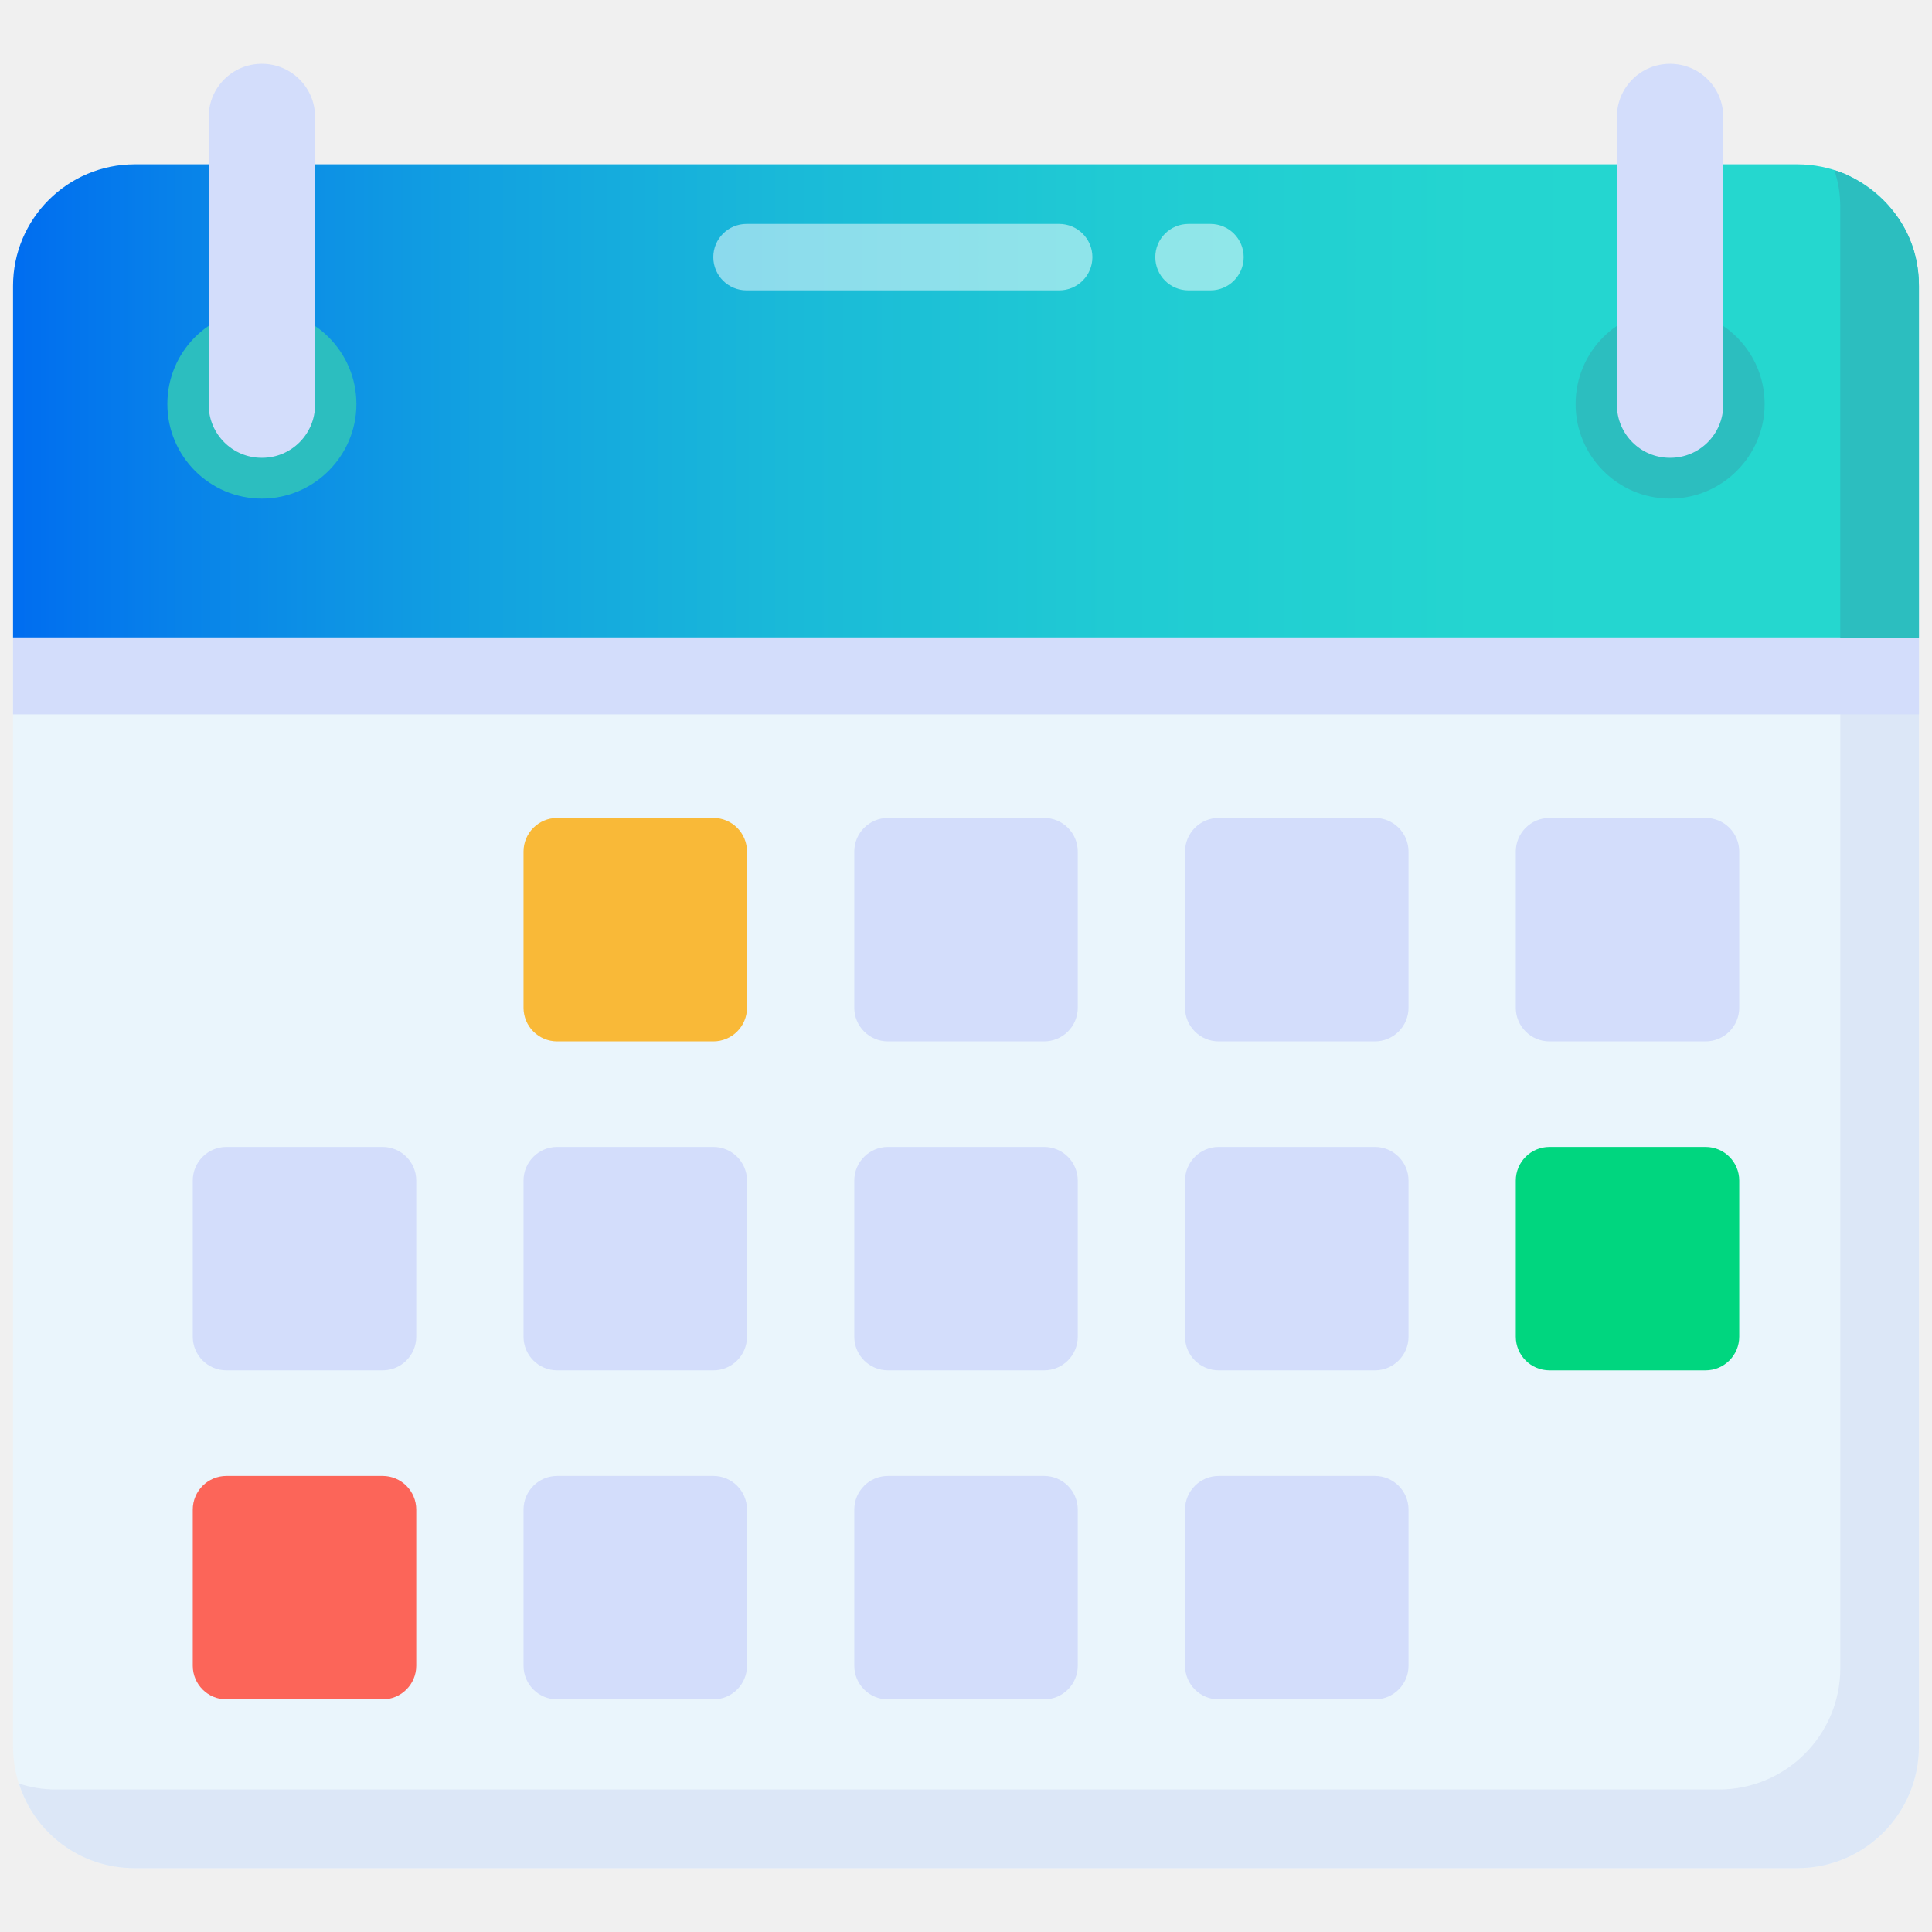
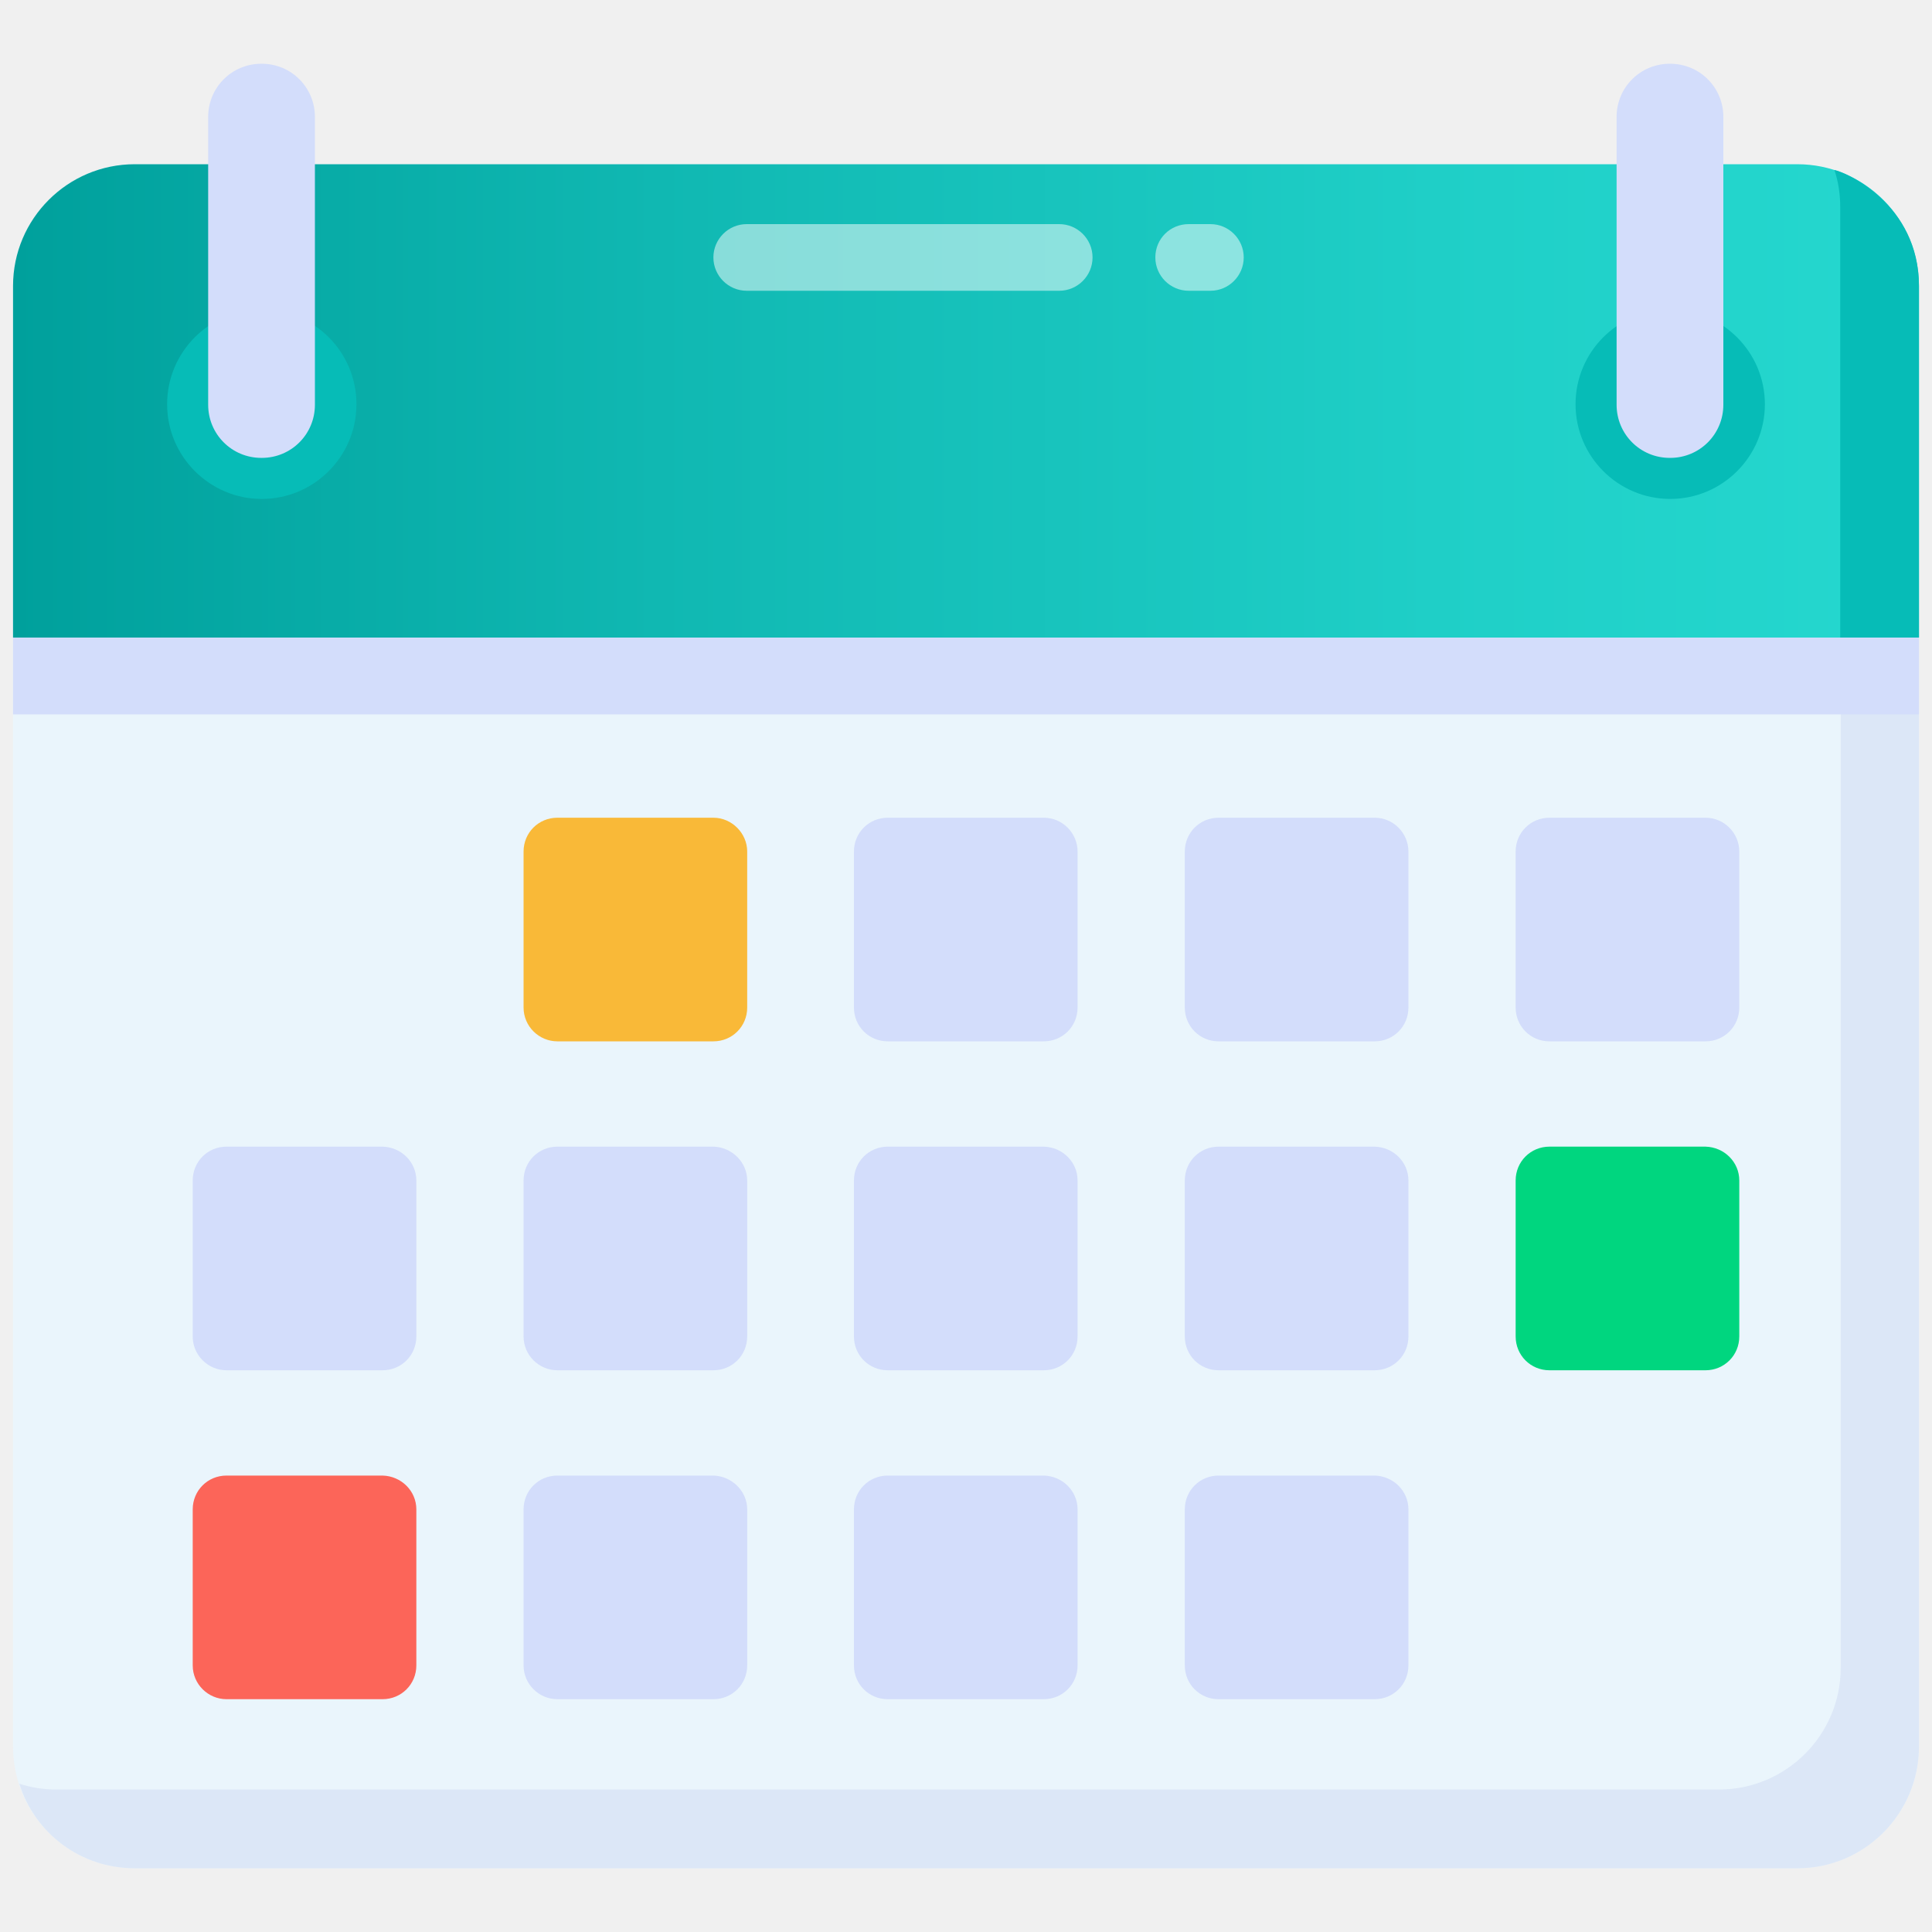
<svg xmlns="http://www.w3.org/2000/svg" version="1.1" id="Capa_1" x="0px" y="0px" viewBox="0 0 400 400" style="enable-background:new 0 0 400 400;" xml:space="preserve">
  <style type="text/css">
	.st0{opacity:0.5;fill:#FFFFFF;enable-background:new    ;}
	.st1{fill:#EAF5FC;}
	.st2{fill:#DCE7F7;}
	.st3{fill:#D3DDFB;}
	.st4{fill:url(#SVGID_1_);}
- 	.st5{fill:#2CBEBF;}
+ 	.st5{fill:#06BCB7;}
	.st6{fill:#F9B938;}
	.st7{fill:#00D67F;}
	.st8{fill:#FC6559;}
</style>
  <g>
-     <g>
-       <path class="st0" d="M250.03,67.6h27.91c1.64,0,2.97,1.33,2.97,2.97s-1.33,2.97-2.97,2.97h-27.91c-1.64,0-2.97-1.33-2.97-2.97    S248.39,67.6,250.03,67.6z" />
-       <path class="st0" d="M289.49,67.6h1.96c1.64,0,2.97,1.33,2.97,2.97s-1.33,2.97-2.97,2.97h-1.96c-1.64,0-2.97-1.33-2.97-2.97    S287.85,67.6,289.49,67.6z" />
-     </g>
-     <g>
-       <path class="st1" d="M397.3,59.21v302.38c0,13.91-11.28,25.19-25.19,25.19H27.89c-13.91,0-25.19-11.28-25.19-25.19V59.21    c0-13.91,11.28-25.19,25.19-25.19h344.22C386.02,34.03,397.3,45.3,397.3,59.21z" />
-       <path class="st2" d="M397.29,59.18v302.44c0,13.89-11.26,25.16-25.15,25.16H27.85c-11.26,0-20.72-7.32-23.92-17.51    c2.47,0.82,5.01,1.23,7.73,1.23h344.2c13.89,0,25.16-11.26,25.16-25.16V42.9c0-2.71-0.41-5.26-1.23-7.65    C389.98,38.46,397.29,47.92,397.29,59.18L397.29,59.18z" />
-       <path class="st3" d="M397.3,147.91V75.14c0-13.91-11.28-25.19-25.19-25.19H27.89C13.98,49.96,2.7,61.23,2.7,75.14v72.76H397.3z" />
-       <linearGradient id="SVGID_1_" gradientUnits="userSpaceOnUse" x1="2.702" y1="83.002" x2="397.298" y2="83.002">
-         <stop offset="0" style="stop-color:#006DF0" />
-         <stop offset="0.091" style="stop-color:#0883E9" />
-         <stop offset="0.247" style="stop-color:#12A2E0" />
-         <stop offset="0.41" style="stop-color:#1ABAD8" />
-         <stop offset="0.583" style="stop-color:#20CBD3" />
-         <stop offset="0.77" style="stop-color:#24D5D0" />
-         <stop offset="1" style="stop-color:#25D8CF" />
-       </linearGradient>
-       <path class="st4" d="M397.3,131.98V59.21c0-13.91-11.28-25.19-25.19-25.19H27.89C13.98,34.03,2.7,45.3,2.7,59.21v72.76H397.3z" />
-       <g>
-         <g>
-           <path class="st5" d="M73.79,83.66c0,10.75-8.81,19.57-19.57,19.57c-10.84,0-19.57-8.81-19.57-19.57      c0-10.84,8.73-19.57,19.57-19.57C64.97,64.1,73.79,72.82,73.79,83.66z" />
-           <path class="st3" d="M65.23,24.19v59.62c0,6.06-4.91,10.98-10.98,10.98h-0.06c-6.06,0-10.98-4.91-10.98-10.98V24.19      c0-6.06,4.91-10.98,10.98-10.98h0.06C60.31,13.22,65.23,18.13,65.23,24.19z" />
-         </g>
-       </g>
-       <g>
-         <path class="st5" d="M365.35,83.66c0,10.75-8.81,19.57-19.57,19.57c-10.84,0-19.57-8.81-19.57-19.57     c0-10.84,8.73-19.57,19.57-19.57C356.53,64.1,365.35,72.82,365.35,83.66z" />
-         <path class="st3" d="M356.78,24.19v59.62c0,6.06-4.91,10.98-10.98,10.98h-0.06c-6.06,0-10.98-4.91-10.98-10.98V24.19     c0-6.06,4.91-10.98,10.98-10.98h0.06C351.87,13.22,356.78,18.13,356.78,24.19z" />
-       </g>
-       <g>
-         <path class="st3" d="M223.14,176.32v32.32c0,3.85-3.12,6.97-6.97,6.97h-32.33c-3.85,0-6.97-3.12-6.97-6.97v-32.32     c0-3.85,3.12-6.97,6.97-6.97h32.33C220.01,169.34,223.14,172.46,223.14,176.32z" />
-         <path class="st3" d="M291.62,176.32v32.32c0,3.85-3.12,6.97-6.97,6.97h-32.33c-3.85,0-6.97-3.12-6.97-6.97v-32.32     c0-3.85,3.12-6.97,6.97-6.97h32.33C288.49,169.34,291.62,172.46,291.62,176.32L291.62,176.32z" />
-         <path class="st3" d="M360.09,176.32v32.32c0,3.85-3.12,6.97-6.97,6.97H320.8c-3.85,0-6.97-3.12-6.97-6.97v-32.32     c0-3.85,3.12-6.97,6.97-6.97h32.33C356.97,169.34,360.09,172.46,360.09,176.32z" />
-       </g>
-       <path class="st6" d="M154.66,176.32v32.32c0,3.85-3.12,6.97-6.97,6.97h-32.33c-3.85,0-6.97-3.12-6.97-6.97v-32.32    c0-3.85,3.12-6.97,6.97-6.97h32.33C151.54,169.34,154.66,172.46,154.66,176.32z" />
-       <path class="st3" d="M86.18,244.43v32.32c0,3.85-3.12,6.97-6.97,6.97H46.88c-3.85,0-6.97-3.12-6.97-6.97v-32.32    c0-3.85,3.12-6.97,6.97-6.97H79.2C83.06,237.46,86.18,240.58,86.18,244.43z" />
-       <path class="st3" d="M223.14,244.43v32.32c0,3.85-3.12,6.97-6.97,6.97h-32.33c-3.85,0-6.97-3.12-6.97-6.97v-32.32    c0-3.85,3.12-6.97,6.97-6.97h32.33C220.01,237.46,223.14,240.58,223.14,244.43z" />
-       <path class="st3" d="M291.62,244.43v32.32c0,3.85-3.12,6.97-6.97,6.97h-32.33c-3.85,0-6.97-3.12-6.97-6.97v-32.32    c0-3.85,3.12-6.97,6.97-6.97h32.33C288.49,237.46,291.62,240.58,291.62,244.43L291.62,244.43z" />
-       <path class="st7" d="M360.09,244.43v32.32c0,3.85-3.12,6.97-6.97,6.97H320.8c-3.85,0-6.97-3.12-6.97-6.97v-32.32    c0-3.85,3.12-6.97,6.97-6.97h32.33C356.97,237.46,360.09,240.58,360.09,244.43z" />
-       <path class="st3" d="M154.66,244.43v32.32c0,3.85-3.12,6.97-6.97,6.97h-32.33c-3.85,0-6.97-3.12-6.97-6.97v-32.32    c0-3.85,3.12-6.97,6.97-6.97h32.33C151.54,237.46,154.66,240.58,154.66,244.43z" />
-       <path class="st8" d="M86.18,312.55v32.32c0,3.85-3.12,6.97-6.97,6.97H46.88c-3.85,0-6.97-3.12-6.97-6.97v-32.32    c0-3.85,3.12-6.97,6.97-6.97H79.2C83.06,305.57,86.18,308.7,86.18,312.55z" />
-       <path class="st3" d="M223.14,312.55v32.32c0,3.85-3.12,6.97-6.97,6.97h-32.33c-3.85,0-6.97-3.12-6.97-6.97v-32.32    c0-3.85,3.12-6.97,6.97-6.97h32.33C220.01,305.57,223.14,308.7,223.14,312.55z" />
-       <path class="st3" d="M291.62,312.55v32.32c0,3.85-3.12,6.97-6.97,6.97h-32.33c-3.85,0-6.97-3.12-6.97-6.97v-32.32    c0-3.85,3.12-6.97,6.97-6.97h32.33C288.49,305.57,291.62,308.7,291.62,312.55L291.62,312.55z" />
-       <path class="st3" d="M154.66,312.55v32.32c0,3.85-3.12,6.97-6.97,6.97h-32.33c-3.85,0-6.97-3.12-6.97-6.97v-32.32    c0-3.85,3.12-6.97,6.97-6.97h32.33C151.54,305.57,154.66,308.7,154.66,312.55z" />
-       <path class="st5" d="M397.29,59.18v72.84h-16.28V42.9c0-2.71-0.41-5.26-1.23-7.65C382.08,35.63,397.29,42.15,397.29,59.18z" />
-       <g>
-         <path class="st0" d="M154.56,46.36h64.73c3.8,0,6.88,3.08,6.88,6.88s-3.08,6.88-6.88,6.88h-64.73c-3.8,0-6.88-3.08-6.88-6.88     S150.76,46.36,154.56,46.36z" />
-         <path class="st0" d="M246.07,46.36h4.54c3.8,0,6.88,3.08,6.88,6.88c0,3.8-3.08,6.88-6.88,6.88h-4.54c-3.8,0-6.88-3.08-6.88-6.88     C239.19,49.44,242.27,46.36,246.07,46.36z" />
-       </g>
-     </g>
+     <path class="st0" d="M250,67.6h27.9c1.6,0,3,1.3,3,3s-1.3,3-3,3H250c-1.6,0-3-1.3-3-3S248.4,67.6,250,67.6z" />
+     <path class="st0" d="M289.5,67.6h2c1.6,0,3,1.3,3,3s-1.3,3-3,3h-2c-1.6,0-3-1.3-3-3S287.9,67.6,289.5,67.6z" />
+   </g>
+   <path class="st1" d="M397.3,59.2v302.4c0,13.9-11.3,25.2-25.2,25.2H27.9c-13.9,0-25.2-11.3-25.2-25.2V59.2C2.7,45.3,14,34,27.9,34  h344.2C386,34,397.3,45.3,397.3,59.2z" />
+   <path class="st2" d="M397.3,59.2v302.4c0,13.9-11.3,25.2-25.1,25.2H27.9c-11.3,0-20.7-7.3-23.9-17.5c2.5,0.8,5,1.2,7.7,1.2h344.2  c13.9,0,25.2-11.3,25.2-25.2V42.9c0-2.7-0.4-5.3-1.2-7.7C390,38.5,397.3,47.9,397.3,59.2L397.3,59.2z" />
+   <path class="st3" d="M397.3,147.9V75.1c0-13.9-11.3-25.2-25.2-25.2H27.9C14,50,2.7,61.2,2.7,75.1v72.8H397.3L397.3,147.9z" />
+   <linearGradient id="SVGID_1_" gradientUnits="userSpaceOnUse" x1="2.7" y1="500.559" x2="397.3" y2="500.559" gradientTransform="matrix(1 0 0 1 0 -417.559)">
+     <stop offset="0" style="stop-color:#00A09C" />
+     <stop offset="0.338" style="stop-color:#10B8B2" />
+     <stop offset="0.745" style="stop-color:#1FCFC7" />
+     <stop offset="1" style="stop-color:#25D8CF" />
+   </linearGradient>
+   <path class="st4" d="M397.3,132V59.2c0-13.9-11.3-25.2-25.2-25.2H27.9C14,34,2.7,45.3,2.7,59.2V132H397.3L397.3,132z" />
+   <path class="st5" d="M73.8,83.7c0,10.8-8.8,19.6-19.6,19.6s-19.6-8.8-19.6-19.6s8.7-19.6,19.6-19.6C65,64.1,73.8,72.8,73.8,83.7z" />
+   <path class="st3" d="M65.2,24.2v59.6c0,6.1-4.9,11-11,11h-0.1c-6.1,0-11-4.9-11-11V24.2c0-6.1,4.9-11,11-11h0.1  C60.3,13.2,65.2,18.1,65.2,24.2z" />
+   <path class="st5" d="M365.4,83.7c0,10.8-8.8,19.6-19.6,19.6c-10.8,0-19.6-8.8-19.6-19.6s8.7-19.6,19.6-19.6  C356.5,64.1,365.4,72.8,365.4,83.7z" />
+   <path class="st3" d="M356.8,24.2v59.6c0,6.1-4.9,11-11,11h-0.1c-6.1,0-11-4.9-11-11V24.2c0-6.1,4.9-11,11-11h0.1  C351.9,13.2,356.8,18.1,356.8,24.2z" />
+   <g>
+     <path class="st3" d="M223.1,176.3v32.3c0,3.9-3.1,7-7,7h-32.3c-3.9,0-7-3.1-7-7v-32.3c0-3.9,3.1-7,7-7h32.3   C220,169.3,223.1,172.5,223.1,176.3z" />
+     <path class="st3" d="M291.6,176.3v32.3c0,3.9-3.1,7-7,7h-32.3c-3.9,0-7-3.1-7-7v-32.3c0-3.9,3.1-7,7-7h32.3   C288.5,169.3,291.6,172.5,291.6,176.3L291.6,176.3z" />
+     <path class="st3" d="M360.1,176.3v32.3c0,3.9-3.1,7-7,7h-32.3c-3.9,0-7-3.1-7-7v-32.3c0-3.9,3.1-7,7-7h32.3   C357,169.3,360.1,172.5,360.1,176.3z" />
+   </g>
+   <path class="st6" d="M154.7,176.3v32.3c0,3.9-3.1,7-7,7h-32.3c-3.8,0-7-3.1-7-7v-32.3c0-3.9,3.1-7,7-7h32.3  C151.5,169.3,154.7,172.5,154.7,176.3z" />
+   <path class="st3" d="M86.2,244.4v32.3c0,3.9-3.1,7-7,7H46.9c-3.8,0-7-3.1-7-7v-32.3c0-3.9,3.1-7,7-7h32.3  C83.1,237.5,86.2,240.6,86.2,244.4z" />
+   <path class="st3" d="M223.1,244.4v32.3c0,3.9-3.1,7-7,7h-32.3c-3.9,0-7-3.1-7-7v-32.3c0-3.9,3.1-7,7-7h32.3  C220,237.5,223.1,240.6,223.1,244.4z" />
+   <path class="st3" d="M291.6,244.4v32.3c0,3.9-3.1,7-7,7h-32.3c-3.9,0-7-3.1-7-7v-32.3c0-3.9,3.1-7,7-7h32.3  C288.5,237.5,291.6,240.6,291.6,244.4L291.6,244.4z" />
+   <path class="st7" d="M360.1,244.4v32.3c0,3.9-3.1,7-7,7h-32.3c-3.9,0-7-3.1-7-7v-32.3c0-3.9,3.1-7,7-7h32.3  C357,237.5,360.1,240.6,360.1,244.4z" />
+   <path class="st3" d="M154.7,244.4v32.3c0,3.9-3.1,7-7,7h-32.3c-3.8,0-7-3.1-7-7v-32.3c0-3.9,3.1-7,7-7h32.3  C151.5,237.5,154.7,240.6,154.7,244.4z" />
+   <path class="st8" d="M86.2,312.5v32.3c0,3.9-3.1,7-7,7H46.9c-3.8,0-7-3.1-7-7v-32.3c0-3.9,3.1-7,7-7h32.3  C83.1,305.6,86.2,308.7,86.2,312.5z" />
+   <path class="st3" d="M223.1,312.5v32.3c0,3.9-3.1,7-7,7h-32.3c-3.9,0-7-3.1-7-7v-32.3c0-3.9,3.1-7,7-7h32.3  C220,305.6,223.1,308.7,223.1,312.5z" />
+   <path class="st3" d="M291.6,312.5v32.3c0,3.9-3.1,7-7,7h-32.3c-3.9,0-7-3.1-7-7v-32.3c0-3.9,3.1-7,7-7h32.3  C288.5,305.6,291.6,308.7,291.6,312.5L291.6,312.5z" />
+   <path class="st3" d="M154.7,312.5v32.3c0,3.9-3.1,7-7,7h-32.3c-3.8,0-7-3.1-7-7v-32.3c0-3.9,3.1-7,7-7h32.3  C151.5,305.6,154.7,308.7,154.7,312.5z" />
+   <path class="st5" d="M397.3,59.2V132H381V42.9c0-2.7-0.4-5.3-1.2-7.7C382.1,35.6,397.3,42.2,397.3,59.2z" />
+   <g>
+     <path class="st0" d="M154.6,46.4h64.7c3.8,0,6.9,3.1,6.9,6.9s-3.1,6.9-6.9,6.9h-64.7c-3.8,0-6.9-3.1-6.9-6.9S150.8,46.4,154.6,46.4   z" />
+     <path class="st0" d="M246.1,46.4h4.5c3.8,0,6.9,3.1,6.9,6.9s-3.1,6.9-6.9,6.9h-4.5c-3.8,0-6.9-3.1-6.9-6.9   C239.2,49.4,242.3,46.4,246.1,46.4z" />
  </g>
</svg>
